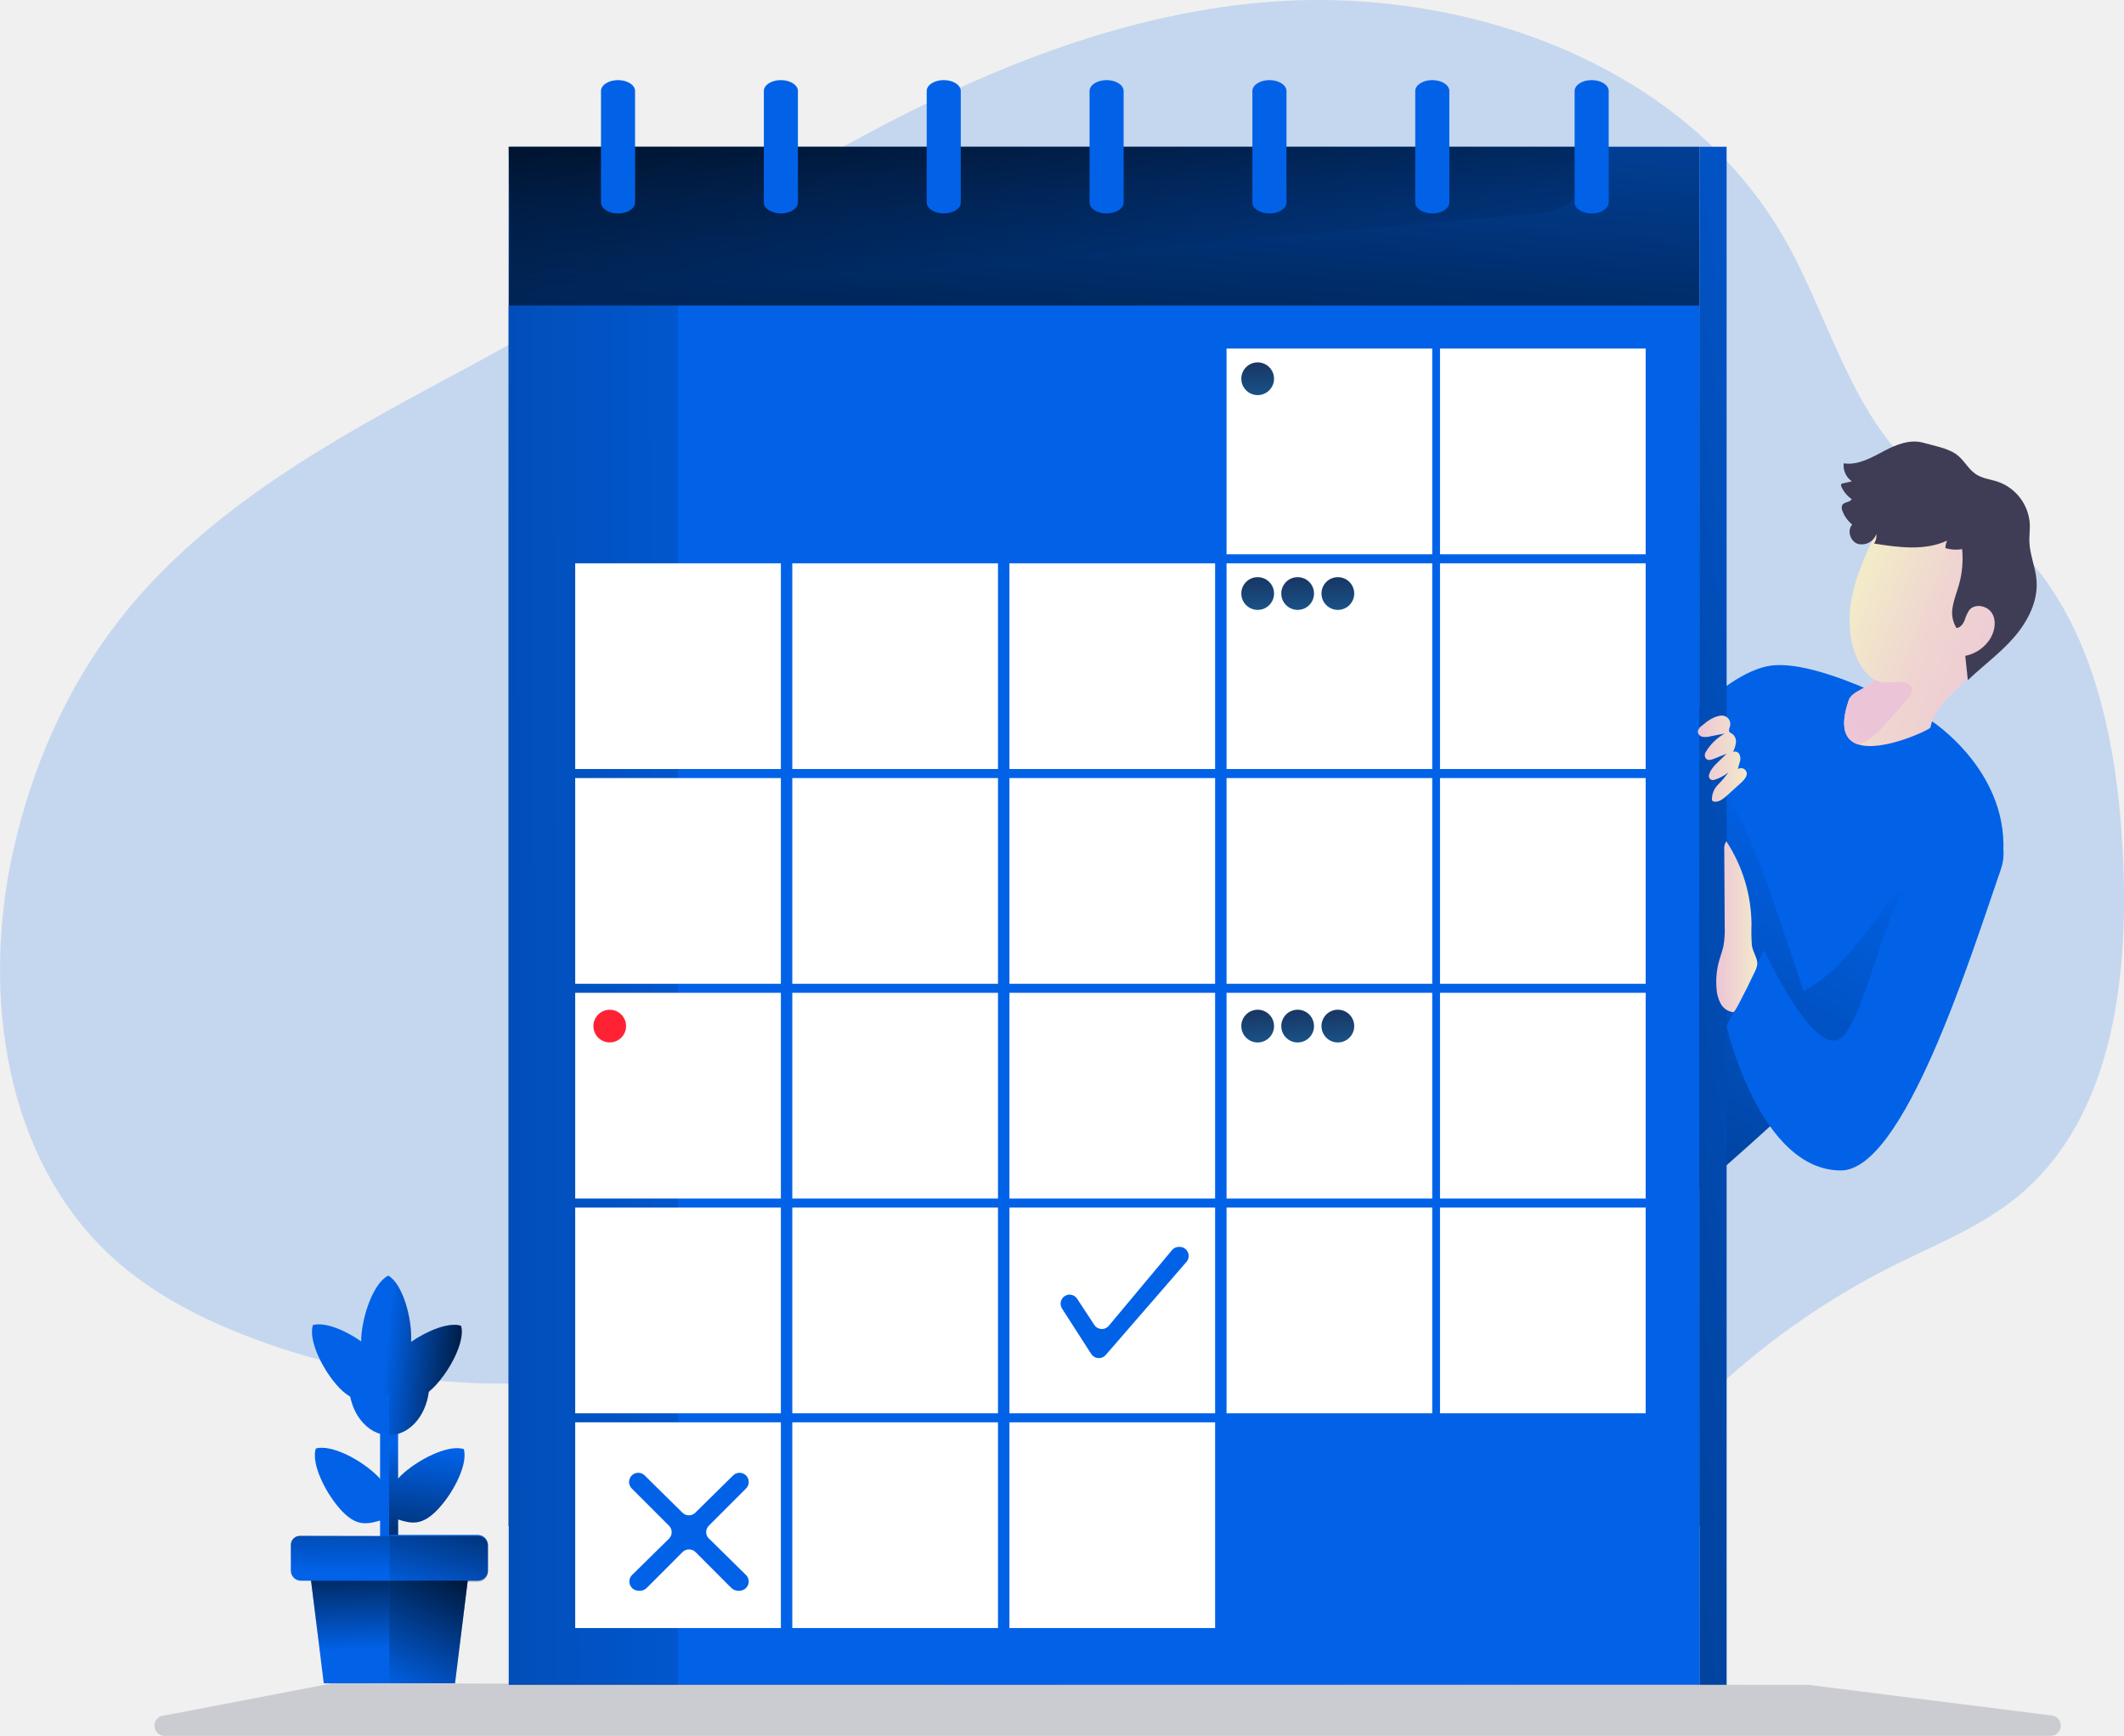
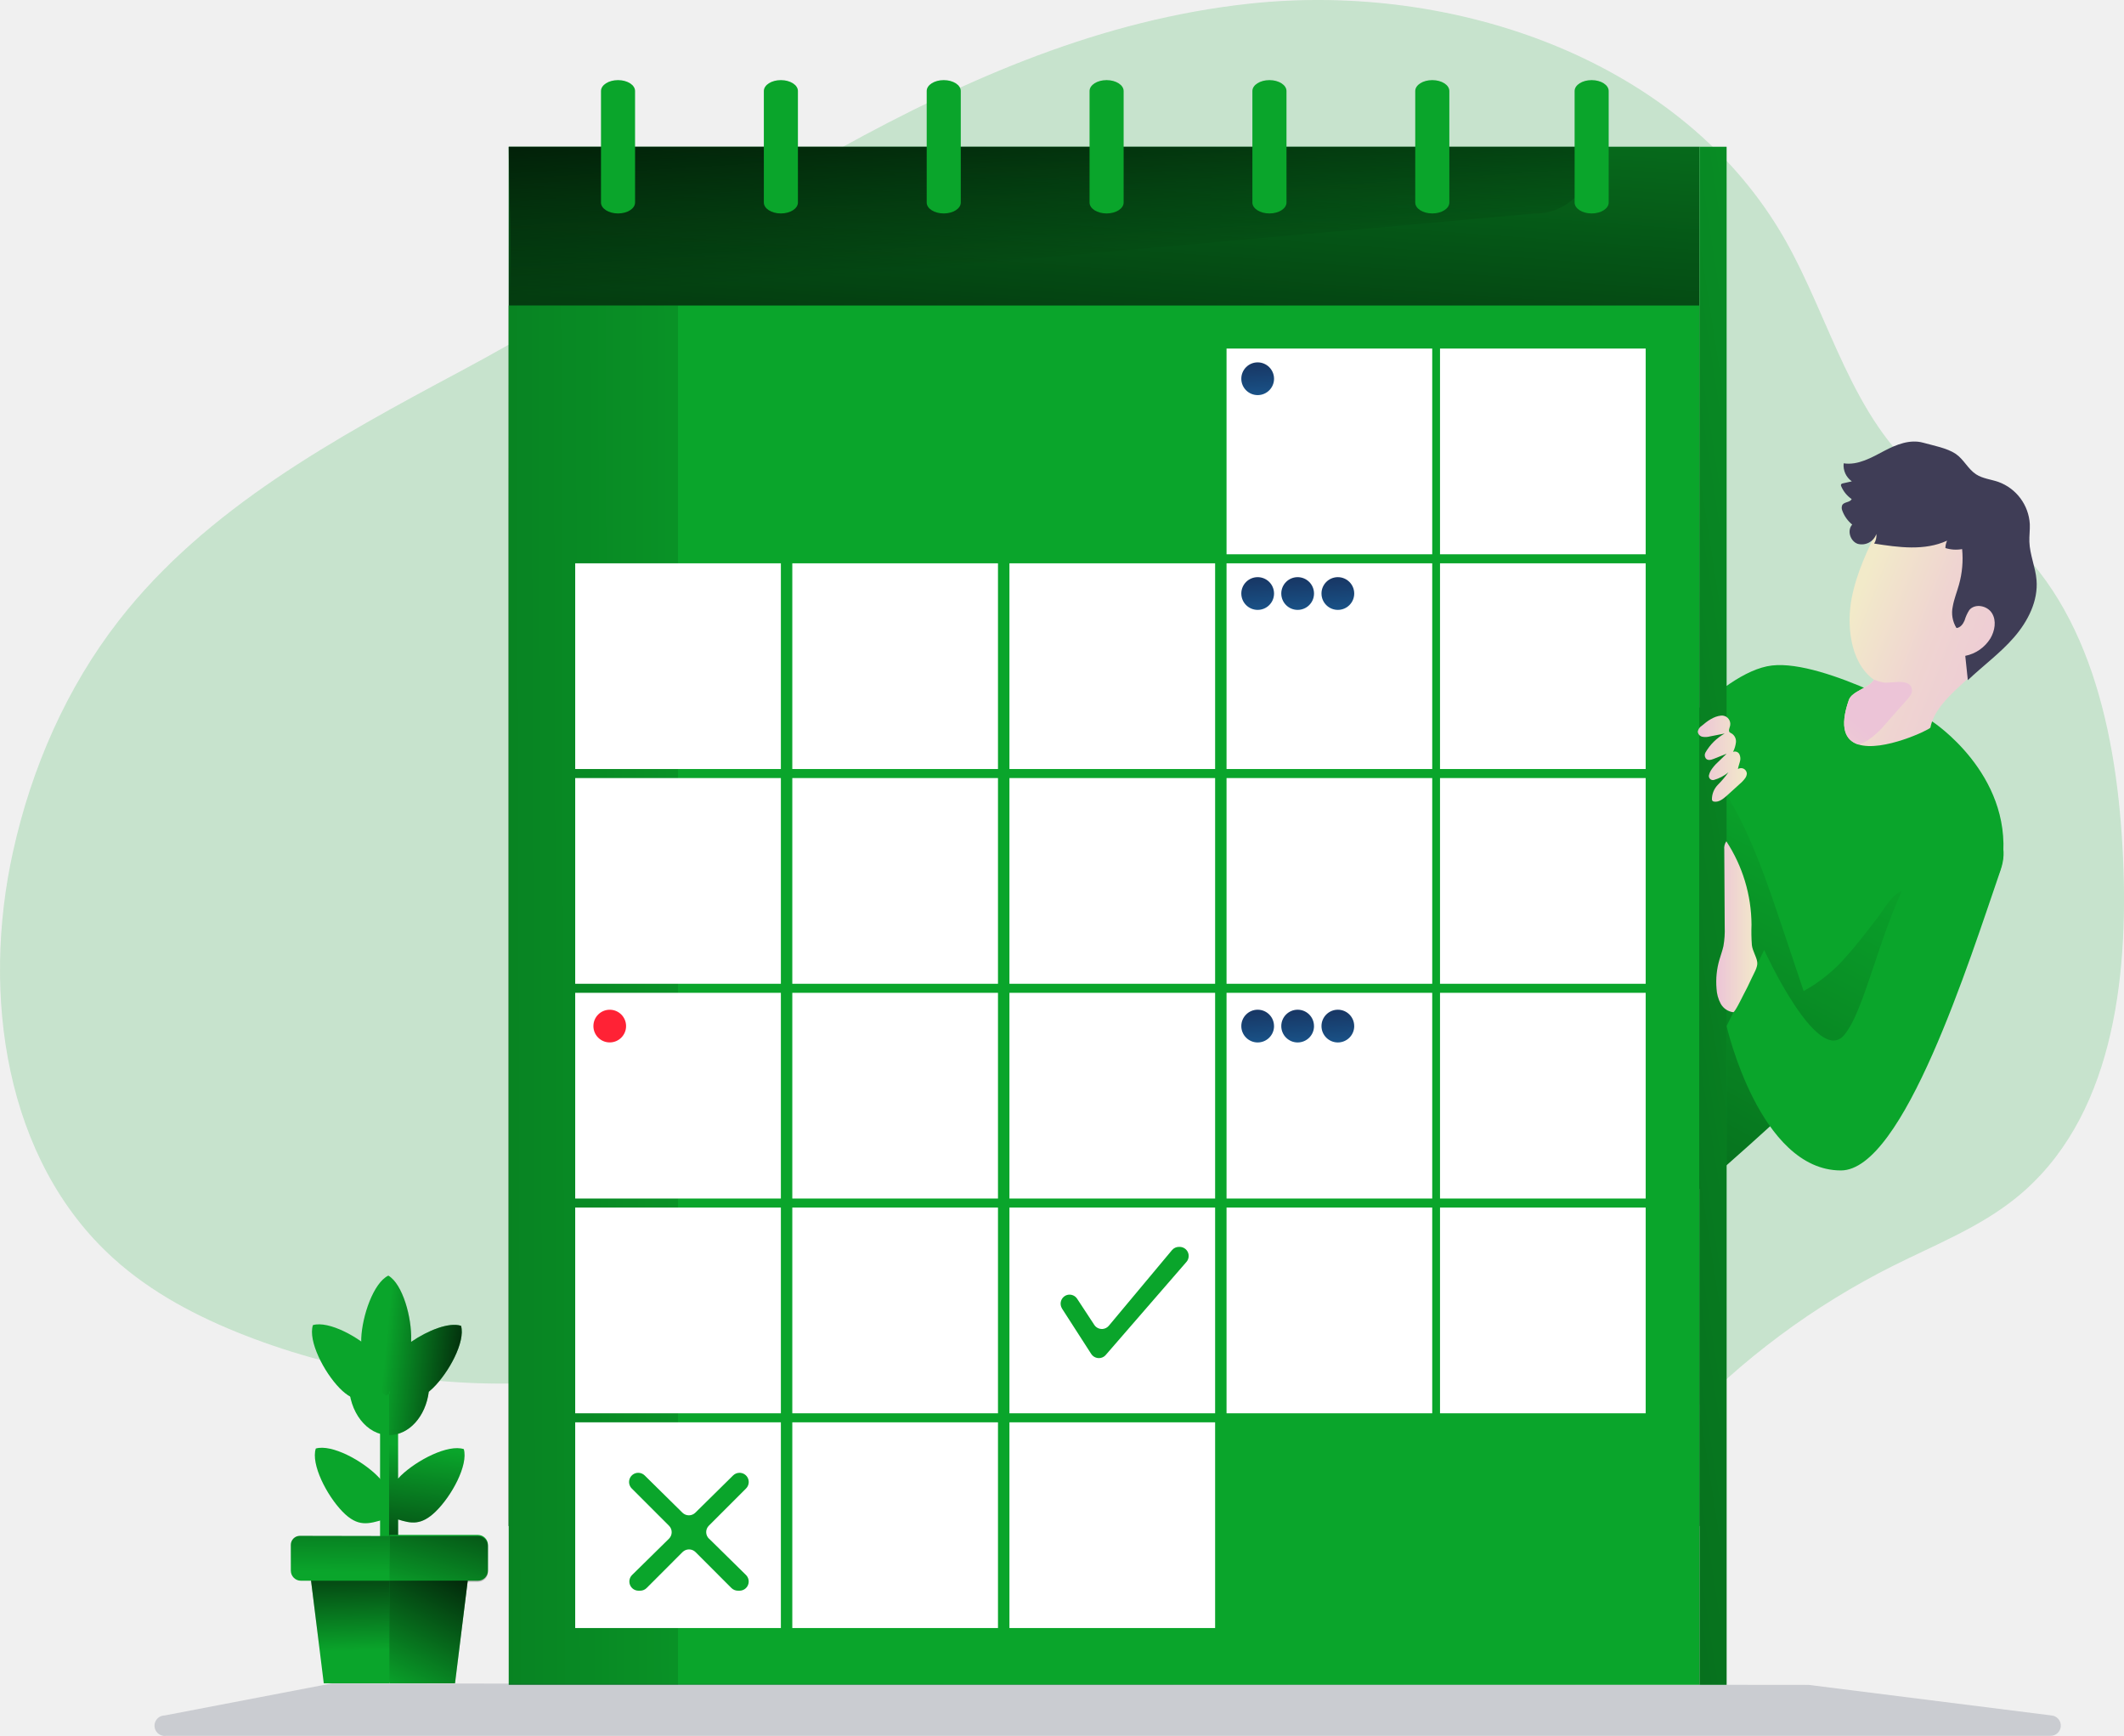
<svg xmlns="http://www.w3.org/2000/svg" xmlns:xlink="http://www.w3.org/1999/xlink" id="Layer_1" data-name="Layer 1" width="730.62" height="597.03" viewBox="0 0 730.62 597.03">
  <defs>
    <linearGradient id="linear-gradient" x1="637.48" y1="453.45" x2="466.5" y2="775.18" gradientTransform="translate(0 -170)" gradientUnits="userSpaceOnUse">
      <stop offset="0" stop-opacity="0" />
      <stop offset="0.91" stop-opacity="0.8" />
      <stop offset="1" />
    </linearGradient>
    <linearGradient id="linear-gradient-2" x1="405.8" y1="100.59" x2="386.76" y2="362.03" xlink:href="#linear-gradient" />
    <linearGradient id="linear-gradient-3" x1="357.58" y1="579.04" x2="362.09" y2="509.22" gradientTransform="matrix(1, 0, 0, -1, 0, 600)" gradientUnits="userSpaceOnUse">
      <stop offset="0.01" />
      <stop offset="0.1" stop-opacity="0.77" />
      <stop offset="0.99" stop-opacity="0" />
    </linearGradient>
    <linearGradient id="linear-gradient-4" x1="307.07" y1="511.96" x2="-264.01" y2="513.64" xlink:href="#linear-gradient" />
    <linearGradient id="linear-gradient-5" x1="710.53" y1="296.1" x2="254.4" y2="367.06" gradientTransform="matrix(1, 0, 0, 1, 0, 0)" xlink:href="#linear-gradient" />
    <linearGradient id="linear-gradient-6" x1="432.31" y1="295.53" x2="434.19" y2="324.06" gradientTransform="translate(0 -170)" gradientUnits="userSpaceOnUse">
      <stop offset="0" stop-color="#183866" />
      <stop offset="1" stop-color="#1a7fc1" />
    </linearGradient>
    <linearGradient id="linear-gradient-7" x1="432.31" y1="369.4" x2="434.19" y2="397.94" xlink:href="#linear-gradient-6" />
    <linearGradient id="linear-gradient-8" x1="446.06" y1="369.4" x2="447.93" y2="397.94" xlink:href="#linear-gradient-6" />
    <linearGradient id="linear-gradient-9" x1="459.89" y1="369.4" x2="461.76" y2="397.94" xlink:href="#linear-gradient-6" />
    <linearGradient id="linear-gradient-10" x1="432.3" y1="518.17" x2="434.18" y2="546.71" xlink:href="#linear-gradient-6" />
    <linearGradient id="linear-gradient-11" x1="446.06" y1="518.17" x2="447.93" y2="546.71" xlink:href="#linear-gradient-6" />
    <linearGradient id="linear-gradient-12" x1="459.89" y1="518.17" x2="461.76" y2="546.71" xlink:href="#linear-gradient-6" />
    <linearGradient id="linear-gradient-13" x1="703.16" y1="402.81" x2="610.33" y2="366.61" gradientTransform="translate(0 -170)" gradientUnits="userSpaceOnUse">
      <stop offset="0" stop-color="#ecc4d7" />
      <stop offset="0.16" stop-color="#edcbd5" />
      <stop offset="0.42" stop-color="#efd4d1" />
      <stop offset="0.7" stop-color="#f2eac9" />
    </linearGradient>
    <linearGradient id="linear-gradient-14" x1="584" y1="430.92" x2="600.93" y2="430.92" gradientTransform="translate(0 -170)" gradientUnits="userSpaceOnUse">
      <stop offset="0" stop-color="#ecc4d7" />
      <stop offset="0.42" stop-color="#efd4d1" />
      <stop offset="1" stop-color="#f2eac9" />
    </linearGradient>
    <linearGradient id="linear-gradient-15" x1="590.36" y1="488.74" x2="604.49" y2="488.74" xlink:href="#linear-gradient-14" />
    <linearGradient id="linear-gradient-16" x1="638.95" y1="418.78" x2="600.42" y2="464.03" xlink:href="#linear-gradient-14" />
    <linearGradient id="linear-gradient-17" x1="140.4" y1="49.02" x2="146.6" y2="102.52" gradientTransform="matrix(1, 0, 0, -1, 0, 600)" gradientUnits="userSpaceOnUse">
      <stop offset="0.1" stop-opacity="0.77" />
      <stop offset="0.99" stop-opacity="0" />
    </linearGradient>
    <linearGradient id="linear-gradient-18" x1="163.84" y1="130.91" x2="132.02" y2="134.01" xlink:href="#linear-gradient-17" />
    <linearGradient id="linear-gradient-19" x1="123.02" y1="129.86" x2="121.92" y2="58.46" gradientTransform="matrix(1, 0, 0, -1, 0, 600)" gradientUnits="userSpaceOnUse">
      <stop offset="0.36" stop-opacity="0.77" />
      <stop offset="0.99" stop-opacity="0" />
    </linearGradient>
    <linearGradient id="linear-gradient-20" x1="120.08" y1="69.76" x2="121.21" y2="31.84" xlink:href="#linear-gradient-3" />
    <linearGradient id="linear-gradient-21" x1="158.89" y1="64.27" x2="134.39" y2="18.38" xlink:href="#linear-gradient-3" />
    <linearGradient id="linear-gradient-22" x1="160.26" y1="97.54" x2="145.91" y2="47.98" xlink:href="#linear-gradient-17" />
  </defs>
-   <path d="M158.65,127.55C115.48,150.61,71,174.76,40.91,213.38,22.84,236.6,10.8,264.24,4.46,293-6.4,342.09,1.64,399,39,432.76c13,11.8,28.9,20.13,45.3,26.53a243,243,0,0,0,106.91,15.85c29.87-2.33,59.69-10.2,89.41-6.45,36.25,4.56,67.9,25.76,101.67,39.72A265.41,265.41,0,0,0,515,526.51c11.36-1.38,22.86-3.59,32.85-9.17,11.86-6.63,20.65-17.46,30-27.36a261.61,261.61,0,0,1,73.46-54.69c14.43-7.22,29.72-13.21,42.25-23.37,33-26.7,38.65-74.48,36.73-116.85s-11.47-89.14-45.38-114.87c-7.57-5.74-16.09-10.19-23.43-16.24C637,143.78,629.68,110,614,82.39,578.84,20.65,500.39-6.38,429.76,1.26,328.55,12.21,245.66,81.08,158.65,127.55Z" transform="translate(0 0)" fill="#0162e8" opacity="0.18" style="isolation: isolate" />
-   <path d="M688.92,295.5C688,304,677.51,318.27,663,334.31c-23.78,26.24-58.33,57.19-79.11,75.22h0c-10.72,9.31-17.77,15.18-17.77,15.18V263.17s25.16-32.22,43.44-34.29,55.17,19.31,55.17,19.31S692,265.94,688.92,295.5Z" transform="translate(0 0)" fill="#0162e8" />
+   <path d="M158.65,127.55C115.48,150.61,71,174.76,40.91,213.38,22.84,236.6,10.8,264.24,4.46,293-6.4,342.09,1.64,399,39,432.76c13,11.8,28.9,20.13,45.3,26.53a243,243,0,0,0,106.91,15.85c29.87-2.33,59.69-10.2,89.41-6.45,36.25,4.56,67.9,25.76,101.67,39.72A265.41,265.41,0,0,0,515,526.51c11.36-1.38,22.86-3.59,32.85-9.17,11.86-6.63,20.65-17.46,30-27.36a261.61,261.61,0,0,1,73.46-54.69c14.43-7.22,29.72-13.21,42.25-23.37,33-26.7,38.65-74.48,36.73-116.85s-11.47-89.14-45.38-114.87c-7.57-5.74-16.09-10.19-23.43-16.24C637,143.78,629.68,110,614,82.39,578.84,20.65,500.39-6.38,429.76,1.26,328.55,12.21,245.66,81.08,158.65,127.55Z" transform="translate(0 0)" fill="#0aa52b" opacity="0.18" style="isolation: isolate" />
+   <path d="M688.92,295.5C688,304,677.51,318.27,663,334.31c-23.78,26.24-58.33,57.19-79.11,75.22h0c-10.72,9.31-17.77,15.18-17.77,15.18V263.17s25.16-32.22,43.44-34.29,55.17,19.31,55.17,19.31S692,265.94,688.92,295.5Z" transform="translate(0 0)" fill="#0aa52b" />
  <path d="M663,334.31c-23.78,26.24-58.33,57.19-79.11,75.22-1.55-2.47-1.86-5.83-2-8.87-.55-15.19-.42-30.4-.28-45.6.13-14.76.26-29.51,1.19-44.24.88-13.72,2.56-27.75,8.84-40a15.36,15.36,0,0,1,3.45,4.48C603,288.89,608,303.88,613,318.76q3.71,11,7.42,22.09A53.18,53.18,0,0,0,635.05,329c3.8-4.21,7.19-8.76,10.68-13.22,2.44-3.12,7.2-12,11-8.66C662.89,312.49,663.39,324.78,663,334.31Z" transform="translate(0 0)" fill="url(#linear-gradient)" />
-   <rect x="175" y="50.48" width="409.59" height="474.37" fill="#0162e8" />
+   <rect x="175" y="50.48" width="409.59" height="474.37" fill="#0aa52b" />
  <rect x="175" y="50.48" width="409.59" height="474.37" fill="url(#linear-gradient-2)" />
  <path d="M528.3,73.41,175,105.08c1.59,0,0-44,0-54.6H547.5V54.2A19.21,19.21,0,0,1,528.3,73.41Z" transform="translate(0 0)" fill="url(#linear-gradient-3)" />
-   <rect x="175" y="105.08" width="409.59" height="474.37" fill="#0162e8" />
+   <rect x="175" y="105.08" width="409.59" height="474.37" fill="#0aa52b" />
  <rect x="175" y="105.08" width="58.23" height="474.37" fill="url(#linear-gradient-4)" />
  <rect x="197.86" y="193.74" width="70.75" height="70.75" fill="#fff" />
  <rect x="272.54" y="193.74" width="70.75" height="70.75" fill="#fff" />
  <rect x="347.23" y="193.74" width="70.75" height="70.75" fill="#fff" />
  <rect x="421.91" y="193.74" width="70.75" height="70.75" fill="#fff" />
  <rect x="197.86" y="267.6" width="70.75" height="70.75" fill="#fff" />
  <rect x="272.54" y="267.6" width="70.75" height="70.75" fill="#fff" />
  <rect x="347.23" y="267.6" width="70.75" height="70.75" fill="#fff" />
  <rect x="421.91" y="267.6" width="70.75" height="70.75" fill="#fff" />
  <rect x="197.86" y="341.46" width="70.75" height="70.75" fill="#fff" />
  <rect x="272.54" y="341.46" width="70.75" height="70.75" fill="#fff" />
  <rect x="347.23" y="341.46" width="70.75" height="70.75" fill="#fff" />
  <rect x="421.91" y="341.46" width="70.75" height="70.75" fill="#fff" />
  <rect x="197.86" y="415.32" width="70.75" height="70.75" fill="#fff" />
  <rect x="272.54" y="415.32" width="70.75" height="70.75" fill="#fff" />
  <rect x="347.23" y="415.32" width="70.75" height="70.75" fill="#fff" />
  <rect x="421.91" y="415.32" width="70.75" height="70.75" fill="#fff" />
  <rect x="197.86" y="489.18" width="70.75" height="70.75" fill="#fff" />
  <rect x="272.54" y="489.18" width="70.75" height="70.75" fill="#fff" />
  <rect x="347.23" y="489.18" width="70.75" height="70.75" fill="#fff" />
  <rect x="495.34" y="193.74" width="70.75" height="70.75" fill="#fff" />
  <rect x="495.34" y="119.88" width="70.75" height="70.75" fill="#fff" />
  <rect x="421.91" y="119.88" width="70.75" height="70.75" fill="#fff" />
  <rect x="495.34" y="267.6" width="70.75" height="70.75" fill="#fff" />
  <rect x="495.34" y="341.46" width="70.75" height="70.75" fill="#fff" />
  <rect x="495.34" y="415.32" width="70.75" height="70.75" fill="#fff" />
-   <path d="M206.73,31.3V69.66c0,2.07,2.63,3.75,5.86,3.75h0c3.24,0,5.86-1.68,5.86-3.75V31.3c0-2.07-2.62-3.75-5.86-3.75h0C209.36,27.55,206.73,29.23,206.73,31.3Z" transform="translate(0 0)" fill="#0162e8" />
-   <path d="M262.75,31.3V69.66c0,2.07,2.62,3.75,5.86,3.75h0c3.24,0,5.86-1.68,5.86-3.75V31.3c0-2.07-2.62-3.75-5.86-3.75h0C265.37,27.55,262.75,29.23,262.75,31.3Z" transform="translate(0 0)" fill="#0162e8" />
-   <path d="M318.77,31.3V69.66c0,2.07,2.62,3.75,5.86,3.75h0c3.24,0,5.86-1.68,5.86-3.75V31.3c0-2.07-2.62-3.75-5.86-3.75h0C321.39,27.55,318.77,29.23,318.77,31.3Z" transform="translate(0 0)" fill="#0162e8" />
-   <path d="M374.79,31.3V69.66c0,2.07,2.62,3.75,5.86,3.75h0c3.23,0,5.86-1.68,5.86-3.75V31.3c0-2.07-2.63-3.75-5.86-3.75h0C377.41,27.55,374.79,29.23,374.79,31.3Z" transform="translate(0 0)" fill="#0162e8" />
-   <path d="M430.8,31.3V69.66c0,2.07,2.63,3.75,5.87,3.75h0c3.23,0,5.86-1.68,5.86-3.75V31.3c0-2.07-2.63-3.75-5.86-3.75h0C433.43,27.55,430.8,29.23,430.8,31.3Z" transform="translate(0 0)" fill="#0162e8" />
-   <path d="M486.82,31.3V69.66c0,2.07,2.63,3.75,5.86,3.75h0c3.24,0,5.87-1.68,5.87-3.75V31.3c0-2.07-2.63-3.75-5.87-3.75h0C489.45,27.55,486.82,29.23,486.82,31.3Z" transform="translate(0 0)" fill="#0162e8" />
-   <path d="M541.64,31.3V69.66c0,2.07,2.63,3.75,5.86,3.75h0c3.24,0,5.86-1.68,5.86-3.75V31.3c0-2.07-2.62-3.75-5.86-3.75h0C544.27,27.55,541.64,29.23,541.64,31.3Z" transform="translate(0 0)" fill="#0162e8" />
-   <rect x="584.6" y="50.48" width="9.32" height="528.97" fill="#0162e8" />
+   <path d="M206.73,31.3V69.66c0,2.07,2.63,3.75,5.86,3.75h0c3.24,0,5.86-1.68,5.86-3.75V31.3c0-2.07-2.62-3.75-5.86-3.75h0C209.36,27.55,206.73,29.23,206.73,31.3Z" transform="translate(0 0)" fill="#0aa52b" />
+   <path d="M262.75,31.3V69.66c0,2.07,2.62,3.75,5.86,3.75h0c3.24,0,5.86-1.68,5.86-3.75V31.3c0-2.07-2.62-3.75-5.86-3.75h0C265.37,27.55,262.75,29.23,262.75,31.3Z" transform="translate(0 0)" fill="#0aa52b" />
+   <path d="M318.77,31.3V69.66c0,2.07,2.62,3.75,5.86,3.75h0c3.24,0,5.86-1.68,5.86-3.75V31.3c0-2.07-2.62-3.75-5.86-3.75h0C321.39,27.55,318.77,29.23,318.77,31.3Z" transform="translate(0 0)" fill="#0aa52b" />
+   <path d="M374.79,31.3V69.66c0,2.07,2.62,3.75,5.86,3.75h0c3.23,0,5.86-1.68,5.86-3.75V31.3c0-2.07-2.63-3.75-5.86-3.75h0C377.41,27.55,374.79,29.23,374.79,31.3Z" transform="translate(0 0)" fill="#0aa52b" />
+   <path d="M430.8,31.3V69.66c0,2.07,2.63,3.75,5.87,3.75h0c3.23,0,5.86-1.68,5.86-3.75V31.3c0-2.07-2.63-3.75-5.86-3.75h0C433.43,27.55,430.8,29.23,430.8,31.3Z" transform="translate(0 0)" fill="#0aa52b" />
+   <path d="M486.82,31.3V69.66c0,2.07,2.63,3.75,5.86,3.75h0c3.24,0,5.87-1.68,5.87-3.75V31.3c0-2.07-2.63-3.75-5.87-3.75h0C489.45,27.55,486.82,29.23,486.82,31.3Z" transform="translate(0 0)" fill="#0aa52b" />
+   <path d="M541.64,31.3V69.66c0,2.07,2.63,3.75,5.86,3.75h0c3.24,0,5.86-1.68,5.86-3.75V31.3c0-2.07-2.62-3.75-5.86-3.75h0C544.27,27.55,541.64,29.23,541.64,31.3Z" transform="translate(0 0)" fill="#0aa52b" />
+   <rect x="584.6" y="50.48" width="9.32" height="528.97" fill="#0aa52b" />
  <rect x="584.6" y="50.48" width="9.32" height="528.97" fill="url(#linear-gradient-5)" />
  <path d="M438.25,130.25a5.63,5.63,0,1,1-5.64-5.62h0A5.64,5.64,0,0,1,438.25,130.25Z" transform="translate(0 0)" fill="url(#linear-gradient-6)" />
  <path d="M438.25,204.12a5.63,5.63,0,1,1-5.64-5.62h0A5.64,5.64,0,0,1,438.25,204.12Z" transform="translate(0 0)" fill="url(#linear-gradient-7)" />
  <path d="M452,204.12a5.63,5.63,0,1,1-5.64-5.62h0A5.64,5.64,0,0,1,452,204.12Z" transform="translate(0 0)" fill="url(#linear-gradient-8)" />
  <path d="M465.83,204.12a5.63,5.63,0,1,1-5.64-5.62h0A5.64,5.64,0,0,1,465.83,204.12Z" transform="translate(0 0)" fill="url(#linear-gradient-9)" />
  <path d="M438.25,352.9a5.63,5.63,0,1,1-5.63-5.63h0a5.62,5.62,0,0,1,5.62,5.62Z" transform="translate(0 0)" fill="url(#linear-gradient-10)" />
  <circle cx="209.74" cy="352.9" r="5.62" fill="#ff2235" />
  <path d="M452,352.9a5.63,5.63,0,1,1-5.63-5.63h0a5.62,5.62,0,0,1,5.62,5.62Z" transform="translate(0 0)" fill="url(#linear-gradient-11)" />
  <path d="M465.83,352.9a5.63,5.63,0,1,1-5.63-5.63h0a5.62,5.62,0,0,1,5.62,5.62Z" transform="translate(0 0)" fill="url(#linear-gradient-12)" />
  <path d="M688.25,201.7c-1.57,6.42.53,15.32-2.45,21.21-5,9.9-19.62,16.47-21.78,27.34-.13.63-16.4,8.47-24.79,5.79-4.39-1.39-6.62-5.67-3.24-15.35,1.06-3,7-4.12,8.6-6.91l-.33-.25c-8.12-6.13-9-19.12-7.32-27.79s5.53-17,9.66-24.92c3.18-6.1,10.36-9.41,17.24-9.3,8.65.15,17.78,3.61,22.28,11C689.56,188.15,689.81,195.28,688.25,201.7Z" transform="translate(0 0)" fill="url(#linear-gradient-13)" />
  <path d="M648.29,155c-4.43,2.34-9.14,5.1-14.1,4.35a6.69,6.69,0,0,0,2.82,6.2l-3.08.69a.86.86,0,0,0-.64.36.81.81,0,0,0,.07.68,10.14,10.14,0,0,0,3.59,4.37c-.55,1.18-2.54.92-3.22,2a2.41,2.41,0,0,0,0,2,11.13,11.13,0,0,0,3.4,4.77c-1.84,2-.69,5.7,1.85,6.61a5.32,5.32,0,0,0,6.46-3.39,5.34,5.34,0,0,1-.76,3.31c8.39,1.32,17.36,2.56,25.08-1a6.54,6.54,0,0,0-.58,2.54,12.09,12.09,0,0,0,5.76.36,33.37,33.37,0,0,1-1.09,12.26c-.69,2.48-1.68,4.88-2.12,7.41A10,10,0,0,0,673,216c1.33-.12,2.27-1.37,2.78-2.6a13.47,13.47,0,0,1,1.65-3.62c2-2.34,6.16-1.48,7.77,1.11s1,6.07-.54,8.68a13.2,13.2,0,0,1-8.64,6c.29,2.79.59,5.58.88,8.36,5.27-5,11.17-9.29,15.91-14.76s8.33-12.47,7.72-19.69c-.37-4.45-2.31-8.68-2.46-13.15-.07-2,.23-4.05.15-6.07a16.45,16.45,0,0,0-10.85-14.53c-2.55-.87-5.36-1.12-7.62-2.59-2.81-1.82-4.27-5.21-7.06-7.07-3-2-7.66-2.82-11.15-3.81C657,151,652.28,152.91,648.29,155Z" transform="translate(0 0)" fill="#3f3d56" />
  <path d="M585.38,249.62a3,3,0,0,0-1.38,2,2,2,0,0,0,1.61,1.78,5.88,5.88,0,0,0,2.57-.12l5.08-1a17.43,17.43,0,0,0-6.59,6.5,1.88,1.88,0,0,0,.09,2.05c.68.86,1.83.52,2.75.16l4.41-1.76-3,2.91A13.8,13.8,0,0,0,588.5,265a5.76,5.76,0,0,0-.64,1.59,1.39,1.39,0,0,0,1,1.66,1.19,1.19,0,0,0,.7,0,13.61,13.61,0,0,0,5-2.64,33.42,33.42,0,0,1-3.61,4.27,7.16,7.16,0,0,0-2.08,5,1,1,0,0,0,.19.56.89.89,0,0,0,.55.26c1.63.27,3.11-.92,4.34-2l4.53-4.11a10.15,10.15,0,0,0,1.91-2.07,2.91,2.91,0,0,0,.49-1.51,2,2,0,0,0-2.16-1.82h0a2.06,2.06,0,0,0-.9.31c.13-.87.47-1.68.68-2.53a3.59,3.59,0,0,0-.16-2.54,1.73,1.73,0,0,0-2.2-.83,9.73,9.73,0,0,0,1-3.33,3.22,3.22,0,0,0-1.47-3,2.51,2.51,0,0,1-.74-.47c-.4-.49-.08-1.19.09-1.8a2.91,2.91,0,0,0-1.74-3.73h0a3,3,0,0,0-1.26-.16C589.44,246.38,587.29,248,585.38,249.62Z" transform="translate(0 0)" fill="url(#linear-gradient-14)" />
-   <path d="M667.43,287.19c11.5-10.16,25.74-2.46,20.74,12.05-10.81,31.39-33.44,103.31-54.93,103.31-28,0-39.32-49.65-39.32-49.65l12.93-26.17s18.29,40.13,27.5,29.27S649,304,666.9,287.66Z" transform="translate(0 0)" fill="#0162e8" />
+   <path d="M667.43,287.19c11.5-10.16,25.74-2.46,20.74,12.05-10.81,31.39-33.44,103.31-54.93,103.31-28,0-39.32-49.65-39.32-49.65l12.93-26.17s18.29,40.13,27.5,29.27S649,304,666.9,287.66Z" transform="translate(0 0)" fill="#0aa52b" />
  <path d="M602.61,325a62.9,62.9,0,0,1-.12-7,52.75,52.75,0,0,0-8.66-28.65,4.14,4.14,0,0,0-.71,2.9l.15,26.56a30.87,30.87,0,0,1-.44,6.58c-.34,1.58-.92,3.09-1.37,4.65a27.24,27.24,0,0,0-1,10,12.17,12.17,0,0,0,1.43,5.17,5.76,5.76,0,0,0,4.32,2.92c.59,0,3-5,3.35-5.68q1.61-3,3-6.05c.69-1.54,2.16-3.81,1.9-5.54C604.17,328.92,602.85,327.13,602.61,325Z" transform="translate(0 0)" fill="url(#linear-gradient-15)" />
  <path d="M656.05,240.56c-2.42,2.72-4.82,5.45-7.24,8.18a28.61,28.61,0,0,1-6.52,6,13.17,13.17,0,0,1-3.06,1.32c-4.39-1.39-6.62-5.67-3.24-15.35,1.06-3,7-4.12,8.6-6.91l-.33-.25a15.26,15.26,0,0,0,3.61,1.18c2.6.39,9-1.63,9.79,2.22C657.94,238.28,657,239.53,656.05,240.56Z" transform="translate(0 0)" fill="url(#linear-gradient-16)" />
-   <path d="M365.28,450l10.08,15.66a3.14,3.14,0,0,0,4.33.94,3.42,3.42,0,0,0,.67-.59l27.76-32a3.12,3.12,0,0,0-2.35-5.17h-.23a3.12,3.12,0,0,0-2.4,1.12l-21.72,26a3.12,3.12,0,0,1-4.38.41,3.18,3.18,0,0,1-.62-.7l-5.91-9a3.13,3.13,0,0,0-3.08-1.37h0a3.11,3.11,0,0,0-2.15,4.66Z" transform="translate(0 0)" fill="#0162e8" />
-   <path d="M243.91,529.19l12.69,12.49a3.16,3.16,0,0,1-2.22,5.41h-.54a3.19,3.19,0,0,1-2.24-.92l-12.35-12.36a3.17,3.17,0,0,0-4.47,0l-12.35,12.36a3.15,3.15,0,0,1-2.23.92h-.55a3.16,3.16,0,0,1-2.22-5.41l12.7-12.49a3.14,3.14,0,0,0,0-4.44h0l-12.82-12.82a3.16,3.16,0,0,1,2.23-5.39h0a3.14,3.14,0,0,1,2.21.9l13,12.82a3.16,3.16,0,0,0,4.43,0l13-12.82a3.14,3.14,0,0,1,2.21-.9h0a3.16,3.16,0,0,1,2.24,5.39l-12.82,12.82a3.14,3.14,0,0,0,.06,4.44h0Z" transform="translate(0 0)" fill="#0162e8" />
-   <polygon points="130.74 489.92 133.84 489.92 135.39 559.98 133.84 548.44 130.74 548.44 130.74 489.92" fill="#0162e8" />
+   <path d="M365.28,450l10.08,15.66a3.14,3.14,0,0,0,4.33.94,3.42,3.42,0,0,0,.67-.59l27.76-32a3.12,3.12,0,0,0-2.35-5.17h-.23a3.12,3.12,0,0,0-2.4,1.12l-21.72,26a3.12,3.12,0,0,1-4.38.41,3.18,3.18,0,0,1-.62-.7l-5.91-9a3.13,3.13,0,0,0-3.08-1.37h0a3.11,3.11,0,0,0-2.15,4.66Z" transform="translate(0 0)" fill="#0aa52b" />
+   <path d="M243.91,529.19l12.69,12.49a3.16,3.16,0,0,1-2.22,5.41h-.54a3.19,3.19,0,0,1-2.24-.92l-12.35-12.36a3.17,3.17,0,0,0-4.47,0l-12.35,12.36a3.15,3.15,0,0,1-2.23.92h-.55a3.16,3.16,0,0,1-2.22-5.41l12.7-12.49a3.14,3.14,0,0,0,0-4.44h0l-12.82-12.82a3.16,3.16,0,0,1,2.23-5.39h0a3.14,3.14,0,0,1,2.21.9l13,12.82a3.16,3.16,0,0,0,4.43,0l13-12.82a3.14,3.14,0,0,1,2.21-.9h0a3.16,3.16,0,0,1,2.24,5.39l-12.82,12.82a3.14,3.14,0,0,0,.06,4.44h0Z" transform="translate(0 0)" fill="#0aa52b" />
+   <polygon points="130.74 489.92 133.84 489.92 135.39 559.98 133.84 548.44 130.74 548.44 130.74 489.92" fill="#0aa52b" />
  <path d="M131.64,520.81" transform="translate(0 0)" fill="#607c1c" />
-   <path d="M133.84,515.46v.08c0,2.19-.78,4.38-1.61,7-5.46,1.58-9.1,2.85-14.46-2.69s-10.89-16.25-9.14-21.66c5.46-1.58,16.1,4.17,21.47,9.71C132.88,510.73,133.82,513.1,133.84,515.46Z" transform="translate(0 0)" fill="#0162e8" />
-   <path d="M149.83,519.89c-4.92,4.77-8.38,4.13-12.89,2.69v25.86h-3.1V489.92h3.1v18.61c.29-.32.6-.64.94-1,5.54-5.36,16.25-10.9,21.66-9.14C161.13,503.88,155.37,514.52,149.83,519.89Z" transform="translate(0 0)" fill="#0162e8" />
+   <path d="M133.84,515.46v.08c0,2.19-.78,4.38-1.61,7-5.46,1.58-9.1,2.85-14.46-2.69s-10.89-16.25-9.14-21.66c5.46-1.58,16.1,4.17,21.47,9.71C132.88,510.73,133.82,513.1,133.84,515.46Z" transform="translate(0 0)" fill="#0aa52b" />
+   <path d="M149.83,519.89c-4.92,4.77-8.38,4.13-12.89,2.69v25.86h-3.1V489.92h3.1v18.61c.29-.32.6-.64.94-1,5.54-5.36,16.25-10.9,21.66-9.14C161.13,503.88,155.37,514.52,149.83,519.89Z" transform="translate(0 0)" fill="#0aa52b" />
  <path d="M149.83,519.89c-4.92,4.77-8.38,4.13-12.89,2.69v25.86h-3.1V489.92h3.1v18.61c.29-.32.6-.64.94-1,5.54-5.36,16.25-10.9,21.66-9.14C161.13,503.88,155.37,514.52,149.83,519.89Z" transform="translate(0 0)" fill="url(#linear-gradient-17)" />
-   <path d="M133.84,475.79H120c0,9.83,6.19,17.8,13.83,17.8l3.26-8.73Z" transform="translate(0 0)" fill="#0162e8" />
-   <path d="M134.08,479.2l-.24.17v-1Z" transform="translate(0 0)" fill="#0162e8" />
-   <path d="M107.64,455.74c-1.75,5.41,3.78,16.13,9.15,21.66s9,4.28,14.45,2.69c1.75-5.41,3.24-9.1-2.13-14.64S113.1,454.16,107.64,455.74Z" transform="translate(0 0)" fill="#0162e8" />
-   <path d="M148.84,477.47c-.46.45-.91.85-1.35,1.21-1.07,8.46-6.78,14.91-13.65,14.91V479.37l.24-.17-.24-.84v1a6.2,6.2,0,0,1-1,.58c-4.92-2.85-8.9-11.92-8.58-19.63s4.2-19.11,9.32-21.59c4.92,2.85,8.13,14.5,7.84,22.22v.57c5.67-3.89,13-6.87,17.17-5.52C160.14,461.47,154.37,472.1,148.84,477.47Z" transform="translate(0 0)" fill="#0162e8" />
+   <path d="M133.84,475.79H120c0,9.83,6.19,17.8,13.83,17.8l3.26-8.73Z" transform="translate(0 0)" fill="#0aa52b" />
+   <path d="M134.08,479.2l-.24.17v-1Z" transform="translate(0 0)" fill="#0aa52b" />
+   <path d="M107.64,455.74c-1.75,5.41,3.78,16.13,9.15,21.66s9,4.28,14.45,2.69c1.75-5.41,3.24-9.1-2.13-14.64S113.1,454.16,107.64,455.74Z" transform="translate(0 0)" fill="#0aa52b" />
+   <path d="M148.84,477.47c-.46.45-.91.85-1.35,1.21-1.07,8.46-6.78,14.91-13.65,14.91V479.37l.24-.17-.24-.84v1a6.2,6.2,0,0,1-1,.58c-4.92-2.85-8.9-11.92-8.58-19.63s4.2-19.11,9.32-21.59c4.92,2.85,8.13,14.5,7.84,22.22v.57c5.67-3.89,13-6.87,17.17-5.52C160.14,461.47,154.37,472.1,148.84,477.47Z" transform="translate(0 0)" fill="#0aa52b" />
  <path d="M148.84,477.47c-.46.45-.91.85-1.35,1.21-1.07,8.46-6.78,14.91-13.65,14.91V479.37l.24-.17-.24-.84v1a6.2,6.2,0,0,1-1,.58c-4.92-2.85-8.9-11.92-8.58-19.63s4.2-19.11,9.32-21.59c4.92,2.85,8.13,14.5,7.84,22.22v.57c5.67-3.89,13-6.87,17.17-5.52C160.14,461.47,154.37,472.1,148.84,477.47Z" transform="translate(0 0)" fill="url(#linear-gradient-18)" />
-   <path d="M134.08,479.2l-.24.17v-1Z" transform="translate(0 0)" fill="#0162e8" />
-   <polygon points="106.49 539.51 111.37 578.95 133.94 578.95 143.16 556.51 133.94 538.41 106.49 539.51" fill="#0162e8" />
-   <polygon points="161.4 539.51 156.52 578.95 133.94 578.95 133.94 538.41 161.4 539.51" fill="#0162e8" />
-   <path d="M144,538.68l-.25.12-7.66,3.8L134,543.66H103.51a3.47,3.47,0,0,1-3.47-3.47v-8.82a3.11,3.11,0,0,1,3.08-3.14h.29l30.59.06Z" transform="translate(0 0)" fill="#0162e8" />
+   <path d="M134.08,479.2l-.24.17v-1Z" transform="translate(0 0)" fill="#0aa52b" />
+   <polygon points="106.49 539.51 111.37 578.95 133.94 578.95 143.16 556.51 133.94 538.41 106.49 539.51" fill="#0aa52b" />
+   <polygon points="161.4 539.51 156.52 578.95 133.94 578.95 133.94 538.41 161.4 539.51" fill="#0aa52b" />
+   <path d="M144,538.68l-.25.12-7.66,3.8L134,543.66H103.51a3.47,3.47,0,0,1-3.47-3.47v-8.82a3.11,3.11,0,0,1,3.08-3.14h.29l30.59.06Z" transform="translate(0 0)" fill="#0aa52b" />
  <path d="M144,538.68l-.25.12-7.66,3.8L134,543.66H103.51a3.47,3.47,0,0,1-3.47-3.47v-8.82a3.11,3.11,0,0,1,3.08-3.14h.29l30.59.06Z" transform="translate(0 0)" fill="url(#linear-gradient-19)" />
-   <path d="M164.38,543.66H133.94V527.9h30.44a3.47,3.47,0,0,1,3.47,3.47v8.82A3.47,3.47,0,0,1,164.38,543.66Z" transform="translate(0 0)" fill="#0162e8" />
+   <path d="M164.38,543.66H133.94V527.9h30.44a3.47,3.47,0,0,1,3.47,3.47v8.82A3.47,3.47,0,0,1,164.38,543.66Z" transform="translate(0 0)" fill="#0aa52b" />
  <polygon points="133.95 543.66 133.95 578.95 111.37 578.95 107 543.66 133.95 543.66" fill="url(#linear-gradient-20)" />
  <polygon points="160.89 543.66 156.52 578.95 133.95 578.95 133.95 543.66 160.89 543.66" fill="url(#linear-gradient-21)" />
  <path d="M167.85,531.77v8.82a3.47,3.47,0,0,1-3.47,3.47H134V528.3h30.43A3.47,3.47,0,0,1,167.85,531.77Z" transform="translate(0 0)" fill="url(#linear-gradient-22)" />
  <path d="M114,579,56.64,590a3.52,3.52,0,1,0,.56,7l.17,0H705.23a3.51,3.51,0,0,0,.49-7l-83.61-10.52h-.48l-506.9-.5A3.57,3.57,0,0,0,114,579Z" transform="translate(0 0)" fill="#1d2741" opacity="0.18" style="isolation: isolate" />
</svg>
